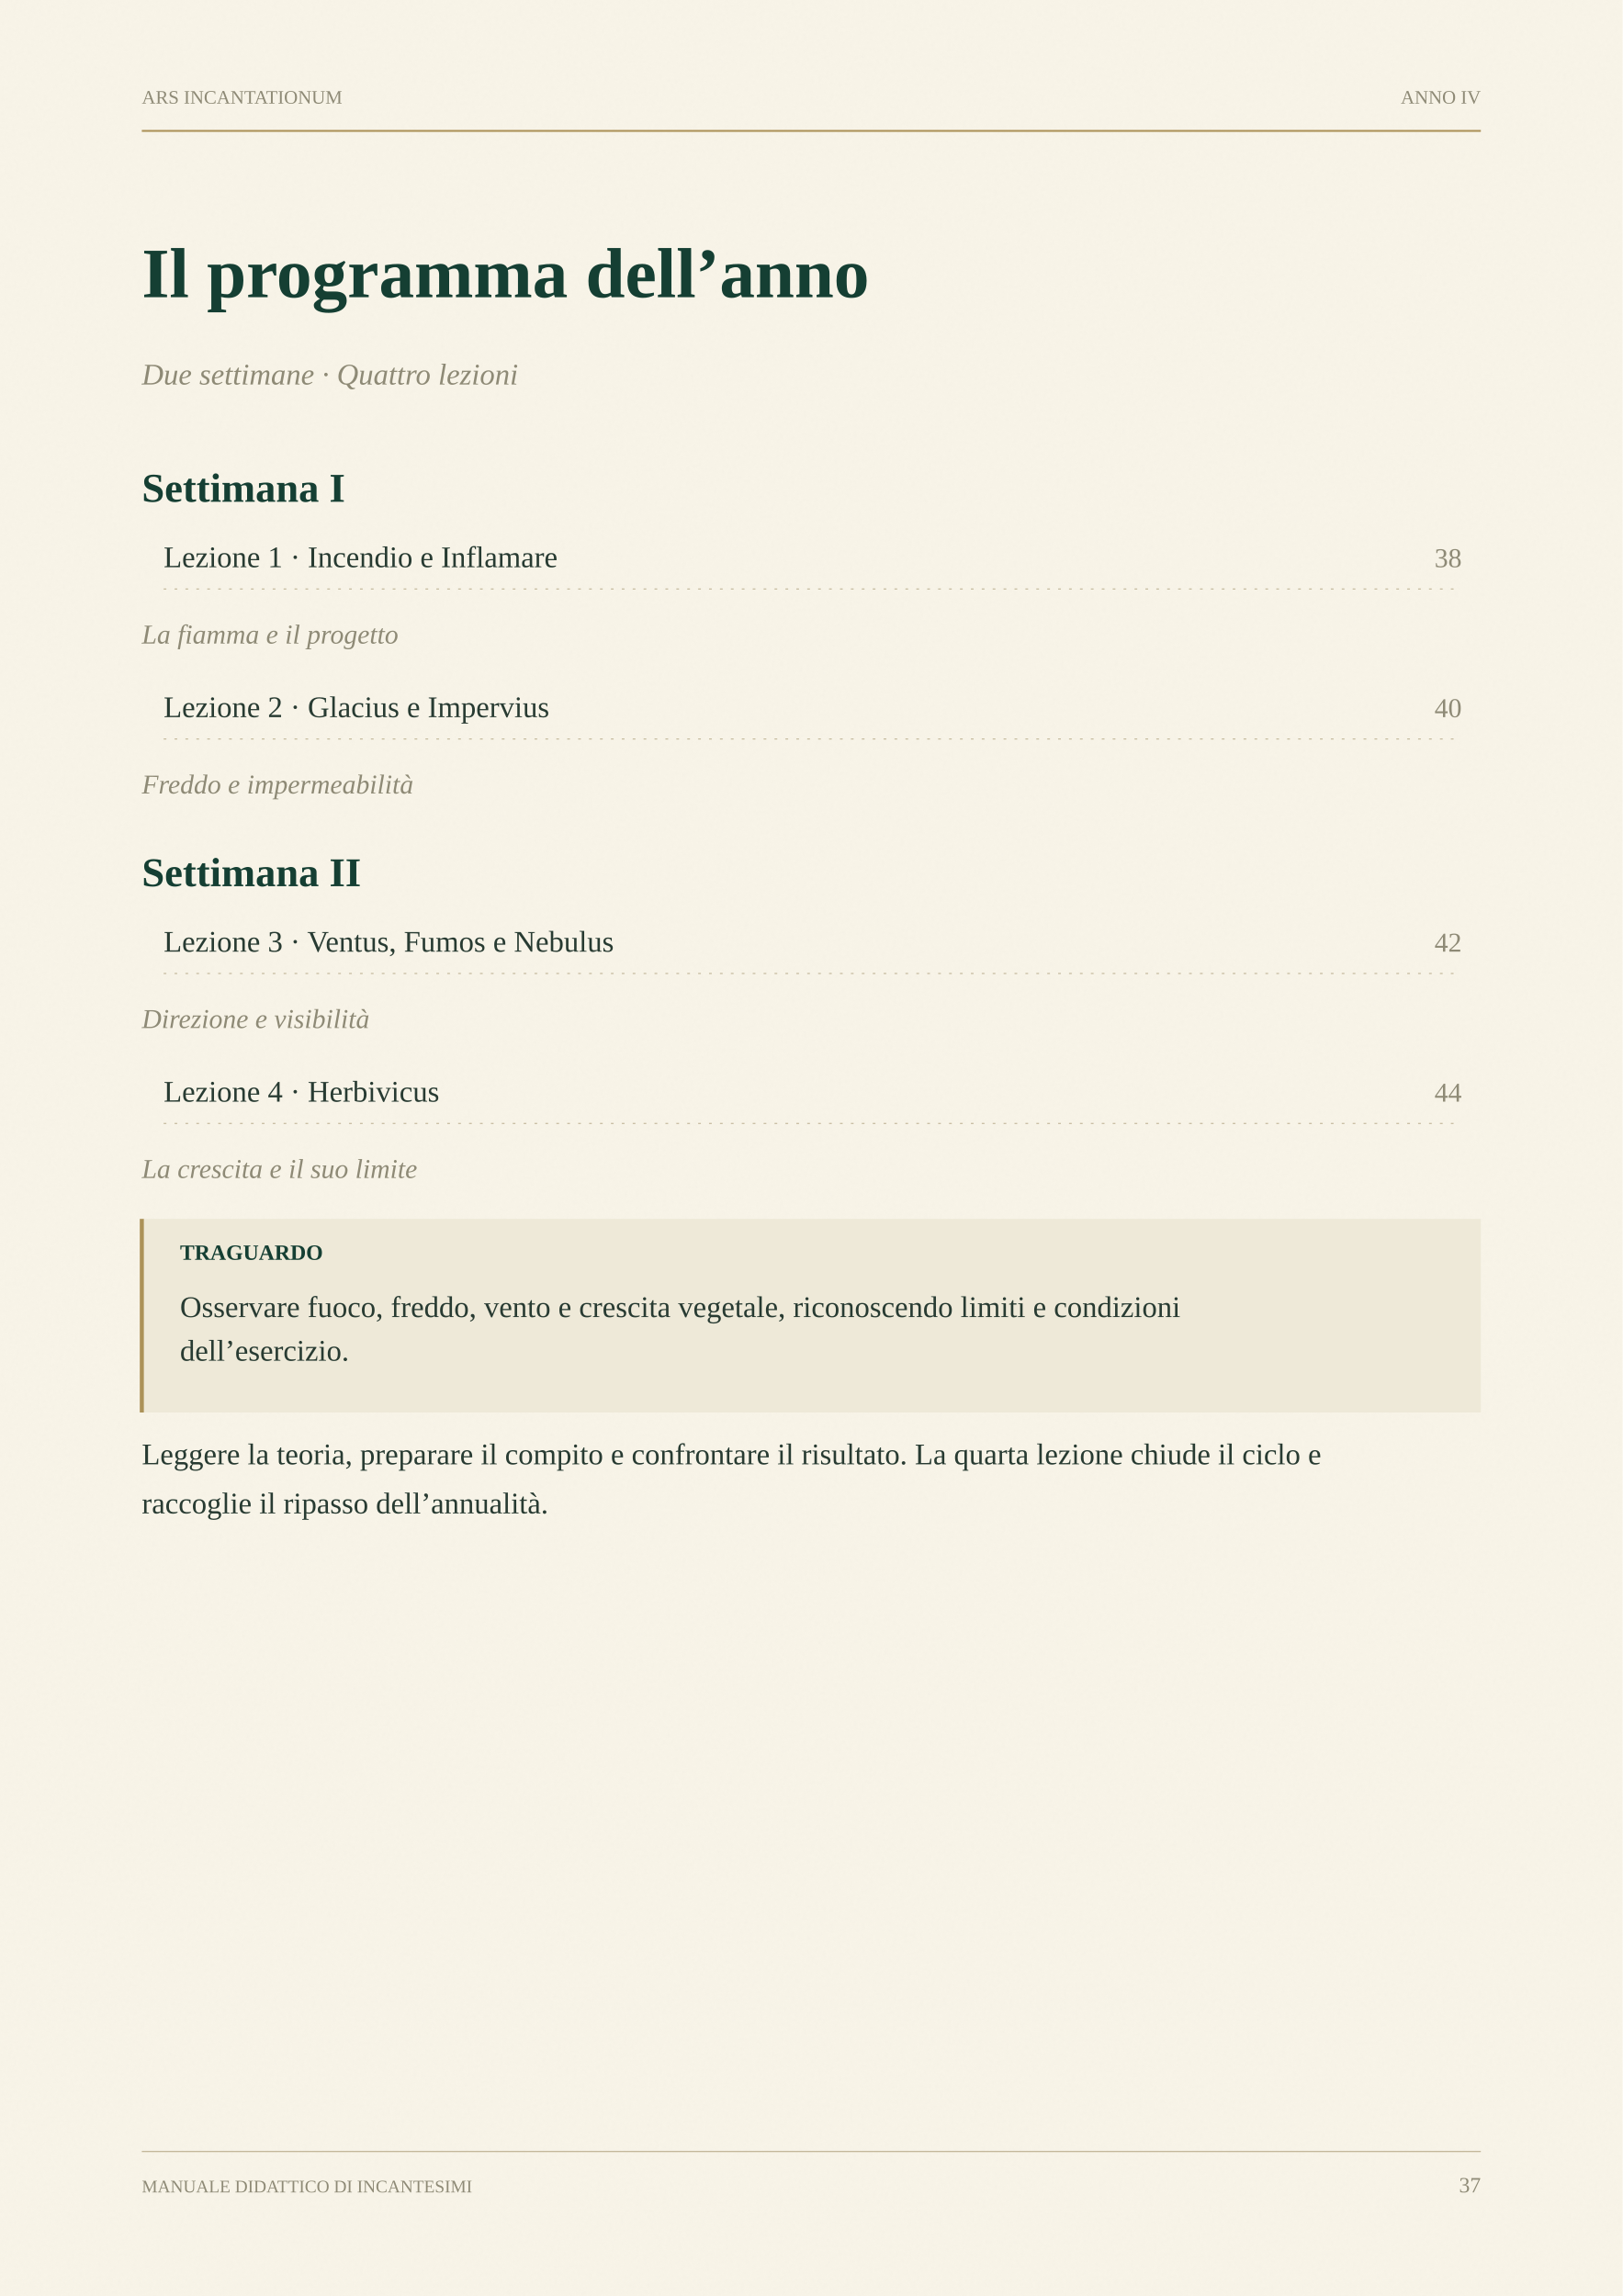
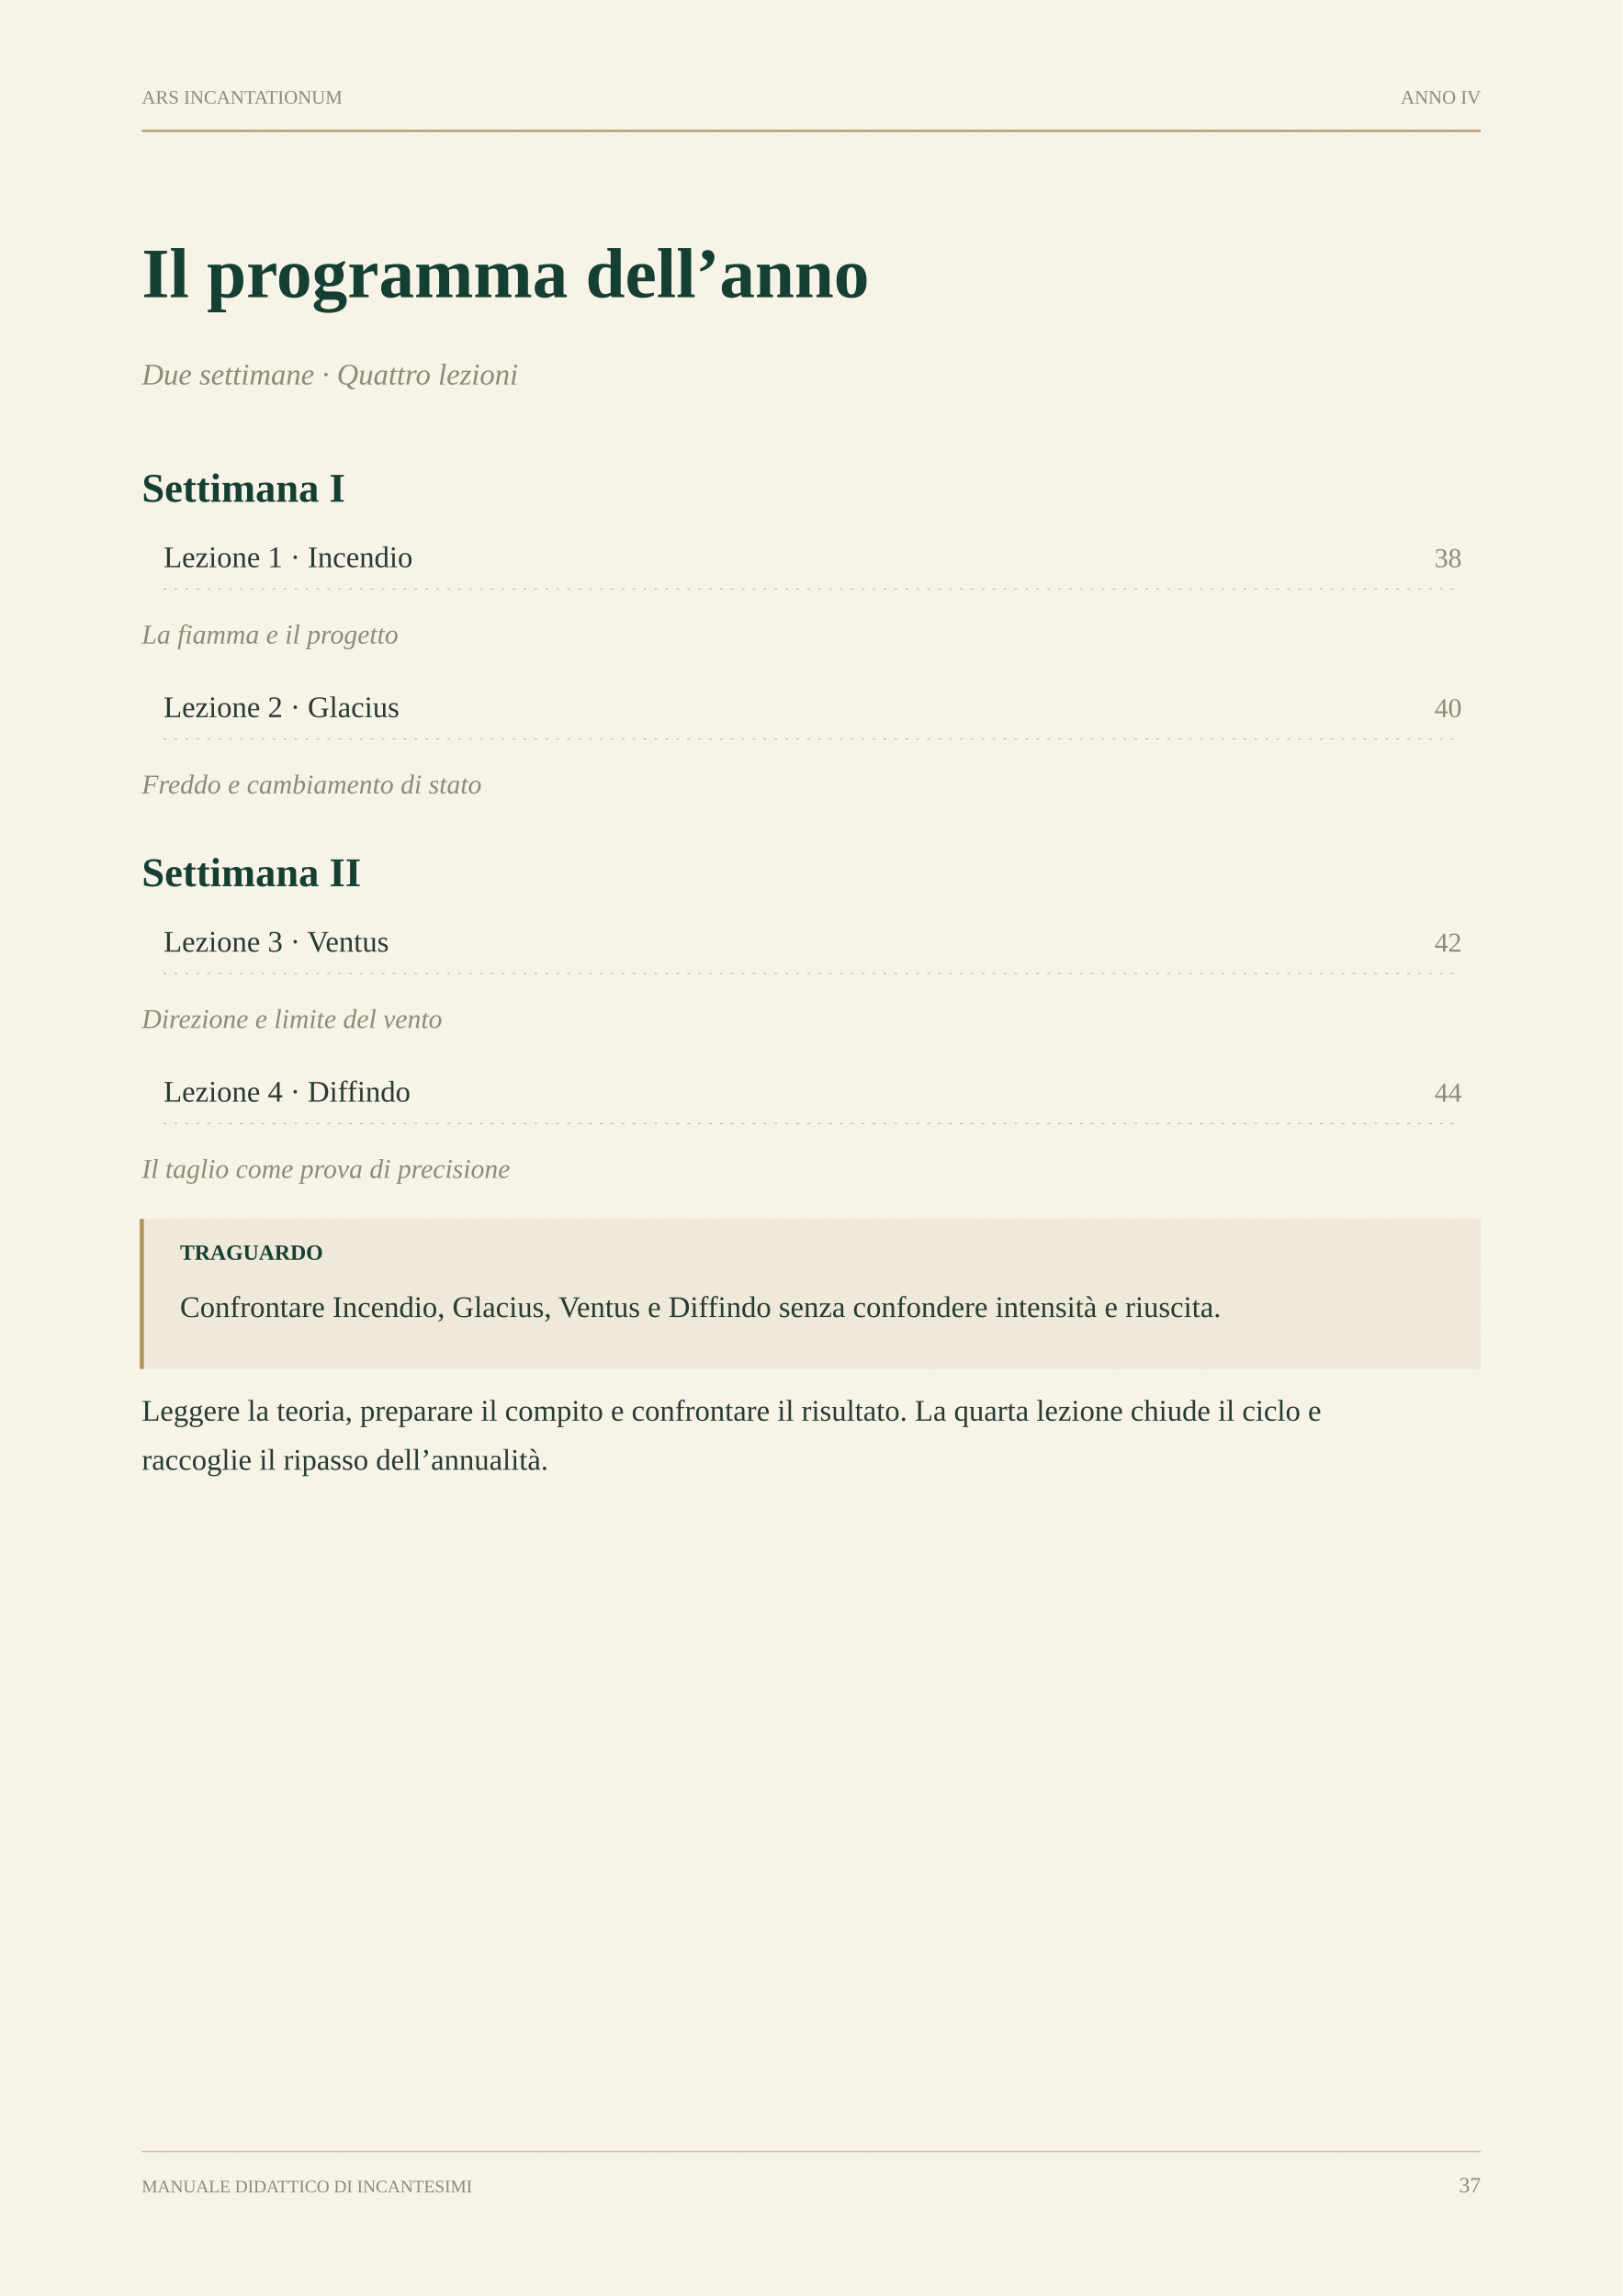
<svg xmlns="http://www.w3.org/2000/svg" width="595" height="842" viewBox="0 0 595 842">
  <defs>
    <filter id="grain">
      <feTurbulence type="fractalNoise" baseFrequency=".7" numOctaves="3" stitchTiles="stitch" />
      <feColorMatrix type="saturate" values="0" />
    </filter>
    <pattern id="paper" width="595" height="842" patternUnits="userSpaceOnUse">
      <rect width="595" height="842" filter="url(#grain)" opacity=".17" />
    </pattern>
    <linearGradient id="leather">
      <stop stop-color="#072a22" />
      <stop offset=".12" stop-color="#19483b" />
      <stop offset=".6" stop-color="#103c30" />
      <stop offset="1" stop-color="#05261e" />
    </linearGradient>
  </defs>
  <rect width="595" height="842" fill="#f8f4e8" />
  <rect width="595" height="842" fill="url(#paper)" opacity=".17" />
  <text x="52" y="38" font-family="Georgia, Times New Roman, serif" font-size="7" fill="#8e8a76">ARS INCANTATIONUM</text>
  <text x="543" y="38" font-family="Georgia, Times New Roman, serif" font-size="7" fill="#8e8a76" text-anchor="end">ANNO IV</text>
  <path d="M52 48H543" stroke="#ac9258" stroke-width=".7" />
  <text x="52" y="109" font-family="Georgia, Times New Roman, serif" font-size="26" fill="#153f33" font-weight="bold">Il programma dell’anno</text>
  <text x="52" y="141" font-family="Georgia, Times New Roman, serif" font-size="11" fill="#8e8a76" font-style="italic">Due settimane · Quattro lezioni</text>
  <text x="52" y="184" font-family="Georgia, Times New Roman, serif" font-size="15" fill="#153f33" font-weight="bold">Settimana I</text>
-   <text x="60" y="208" font-family="Georgia, Times New Roman, serif" font-size="11" fill="#283b32">Lezione 1 · Incendio e Inflamare</text>
+   <text x="60" y="208" font-family="Georgia, Times New Roman, serif" font-size="11" fill="#283b32">Lezione 1 · Incendio</text>
  <text x="536" y="208" font-family="Georgia, Times New Roman, serif" font-size="10" fill="#8e8a76" text-anchor="end">38</text>
  <path d="M60 216H536" stroke="#c3b89b" stroke-dasharray="1 3" stroke-width=".4" />
  <text x="52" y="236" font-family="Georgia, Times New Roman, serif" font-size="10" fill="#8e8a76" font-style="italic">La fiamma e il progetto</text>
-   <text x="60" y="263" font-family="Georgia, Times New Roman, serif" font-size="11" fill="#283b32">Lezione 2 · Glacius e Impervius</text>
+   <text x="60" y="263" font-family="Georgia, Times New Roman, serif" font-size="11" fill="#283b32">Lezione 2 · Glacius</text>
  <text x="536" y="263" font-family="Georgia, Times New Roman, serif" font-size="10" fill="#8e8a76" text-anchor="end">40</text>
  <path d="M60 271H536" stroke="#c3b89b" stroke-dasharray="1 3" stroke-width=".4" />
-   <text x="52" y="291" font-family="Georgia, Times New Roman, serif" font-size="10" fill="#8e8a76" font-style="italic">Freddo e impermeabilità</text>
+   <text x="52" y="291" font-family="Georgia, Times New Roman, serif" font-size="10" fill="#8e8a76" font-style="italic">Freddo e cambiamento di stato</text>
  <text x="52" y="325" font-family="Georgia, Times New Roman, serif" font-size="15" fill="#153f33" font-weight="bold">Settimana II</text>
-   <text x="60" y="349" font-family="Georgia, Times New Roman, serif" font-size="11" fill="#283b32">Lezione 3 · Ventus, Fumos e Nebulus</text>
+   <text x="60" y="349" font-family="Georgia, Times New Roman, serif" font-size="11" fill="#283b32">Lezione 3 · Ventus</text>
  <text x="536" y="349" font-family="Georgia, Times New Roman, serif" font-size="10" fill="#8e8a76" text-anchor="end">42</text>
  <path d="M60 357H536" stroke="#c3b89b" stroke-dasharray="1 3" stroke-width=".4" />
-   <text x="52" y="377" font-family="Georgia, Times New Roman, serif" font-size="10" fill="#8e8a76" font-style="italic">Direzione e visibilità</text>
-   <text x="60" y="404" font-family="Georgia, Times New Roman, serif" font-size="11" fill="#283b32">Lezione 4 · Herbivicus</text>
+   <text x="52" y="377" font-family="Georgia, Times New Roman, serif" font-size="10" fill="#8e8a76" font-style="italic">Direzione e limite del vento</text>
+   <text x="60" y="404" font-family="Georgia, Times New Roman, serif" font-size="11" fill="#283b32">Lezione 4 · Diffindo</text>
  <text x="536" y="404" font-family="Georgia, Times New Roman, serif" font-size="10" fill="#8e8a76" text-anchor="end">44</text>
  <path d="M60 412H536" stroke="#c3b89b" stroke-dasharray="1 3" stroke-width=".4" />
-   <text x="52" y="432" font-family="Georgia, Times New Roman, serif" font-size="10" fill="#8e8a76" font-style="italic">La crescita e il suo limite</text>
-   <rect x="52" y="447" width="491" height="71" fill="#eee9d8" />
-   <path d="M52 447v71" stroke="#ac9258" stroke-width="1.5" />
+   <text x="52" y="432" font-family="Georgia, Times New Roman, serif" font-size="10" fill="#8e8a76" font-style="italic">Il taglio come prova di precisione</text>
+   <rect x="52" y="447" width="491" height="55" fill="#eee9d8" />
+   <path d="M52 447v55" stroke="#ac9258" stroke-width="1.5" />
  <text x="66" y="462" font-family="Georgia, Times New Roman, serif" font-size="8" fill="#153f33" font-weight="bold">TRAGUARDO</text>
-   <text x="66" y="483" font-family="Georgia, Times New Roman, serif" font-size="11" fill="#283b32">Osservare fuoco, freddo, vento e crescita vegetale, riconoscendo limiti e condizioni</text>
-   <text x="66" y="499" font-family="Georgia, Times New Roman, serif" font-size="11" fill="#283b32">dell’esercizio.</text>
-   <text x="52" y="537" font-family="Georgia, Times New Roman, serif" font-size="11" fill="#283b32">Leggere la teoria, preparare il compito e confrontare il risultato. La quarta lezione chiude il ciclo e</text>
-   <text x="52" y="555" font-family="Georgia, Times New Roman, serif" font-size="11" fill="#283b32">raccoglie il ripasso dell’annualità.</text>
+   <text x="66" y="483" font-family="Georgia, Times New Roman, serif" font-size="11" fill="#283b32">Confrontare Incendio, Glacius, Ventus e Diffindo senza confondere intensità e riuscita.</text>
+   <text x="52" y="521" font-family="Georgia, Times New Roman, serif" font-size="11" fill="#283b32">Leggere la teoria, preparare il compito e confrontare il risultato. La quarta lezione chiude il ciclo e</text>
+   <text x="52" y="539" font-family="Georgia, Times New Roman, serif" font-size="11" fill="#283b32">raccoglie il ripasso dell’annualità.</text>
  <path d="M52 789H543" stroke="#c3b89b" stroke-width=".45" />
  <text x="52" y="804" font-family="Georgia, Times New Roman, serif" font-size="6.5" fill="#8e8a76">MANUALE DIDATTICO DI INCANTESIMI</text>
  <text x="543" y="804" font-family="Georgia, Times New Roman, serif" font-size="8" fill="#8e8a76" text-anchor="end">37</text>
</svg>
